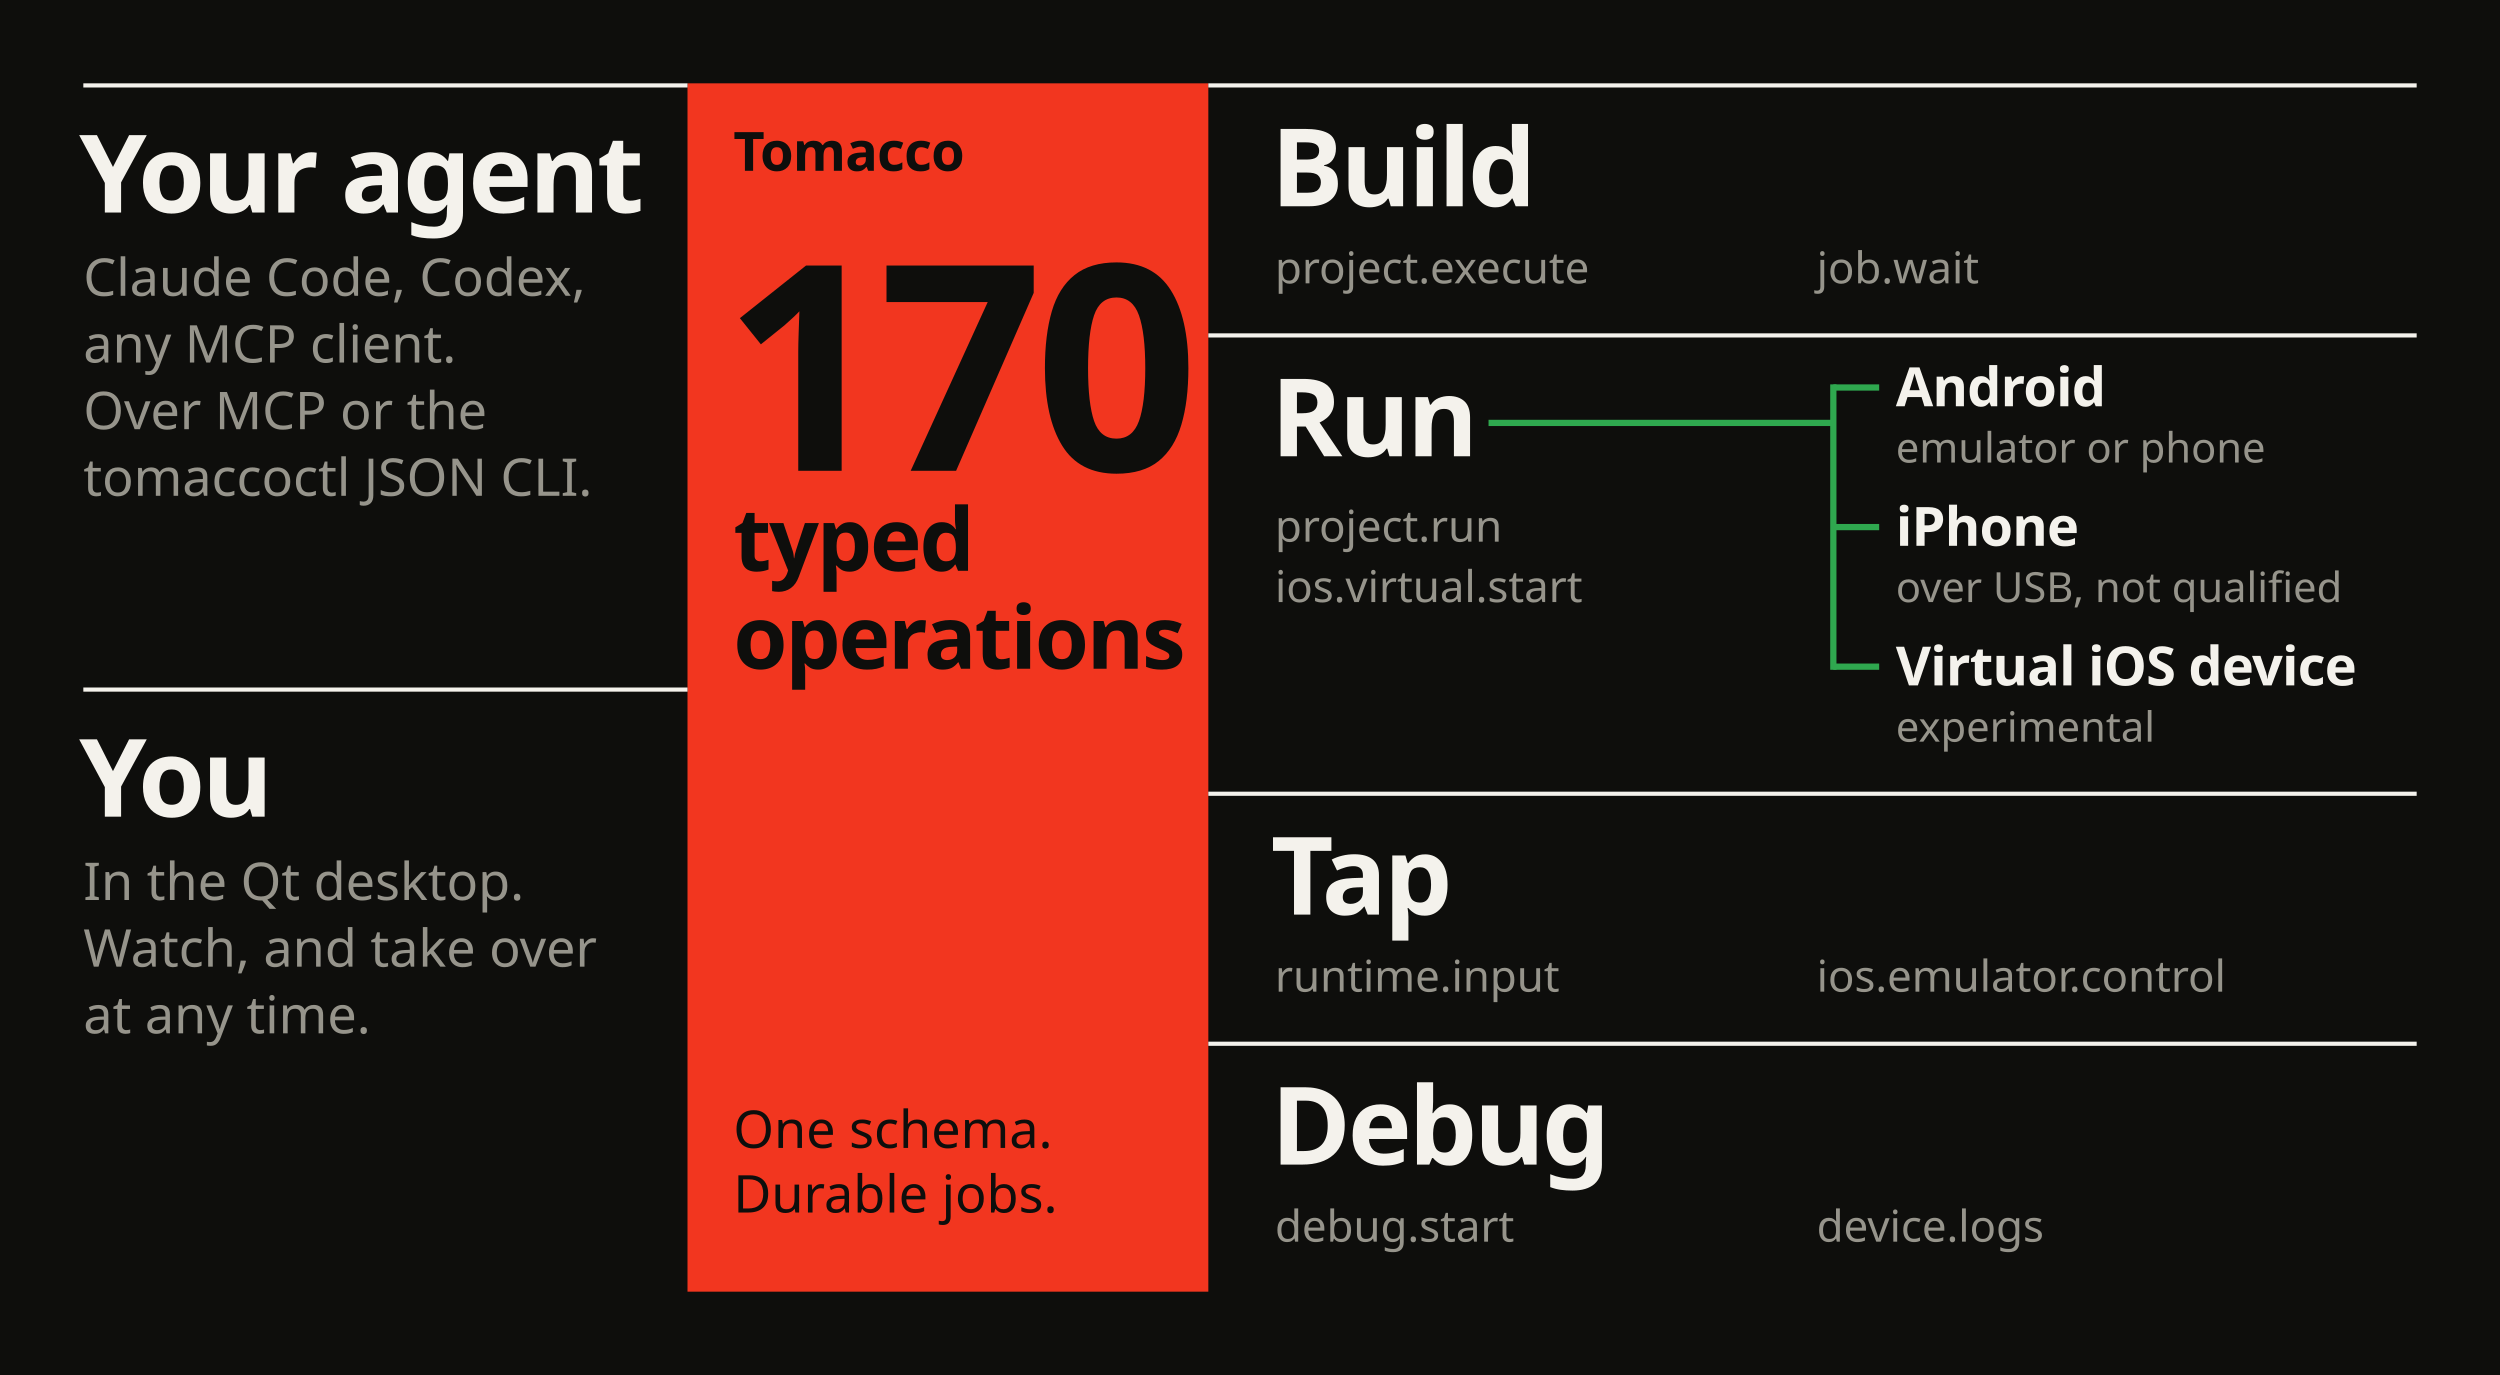
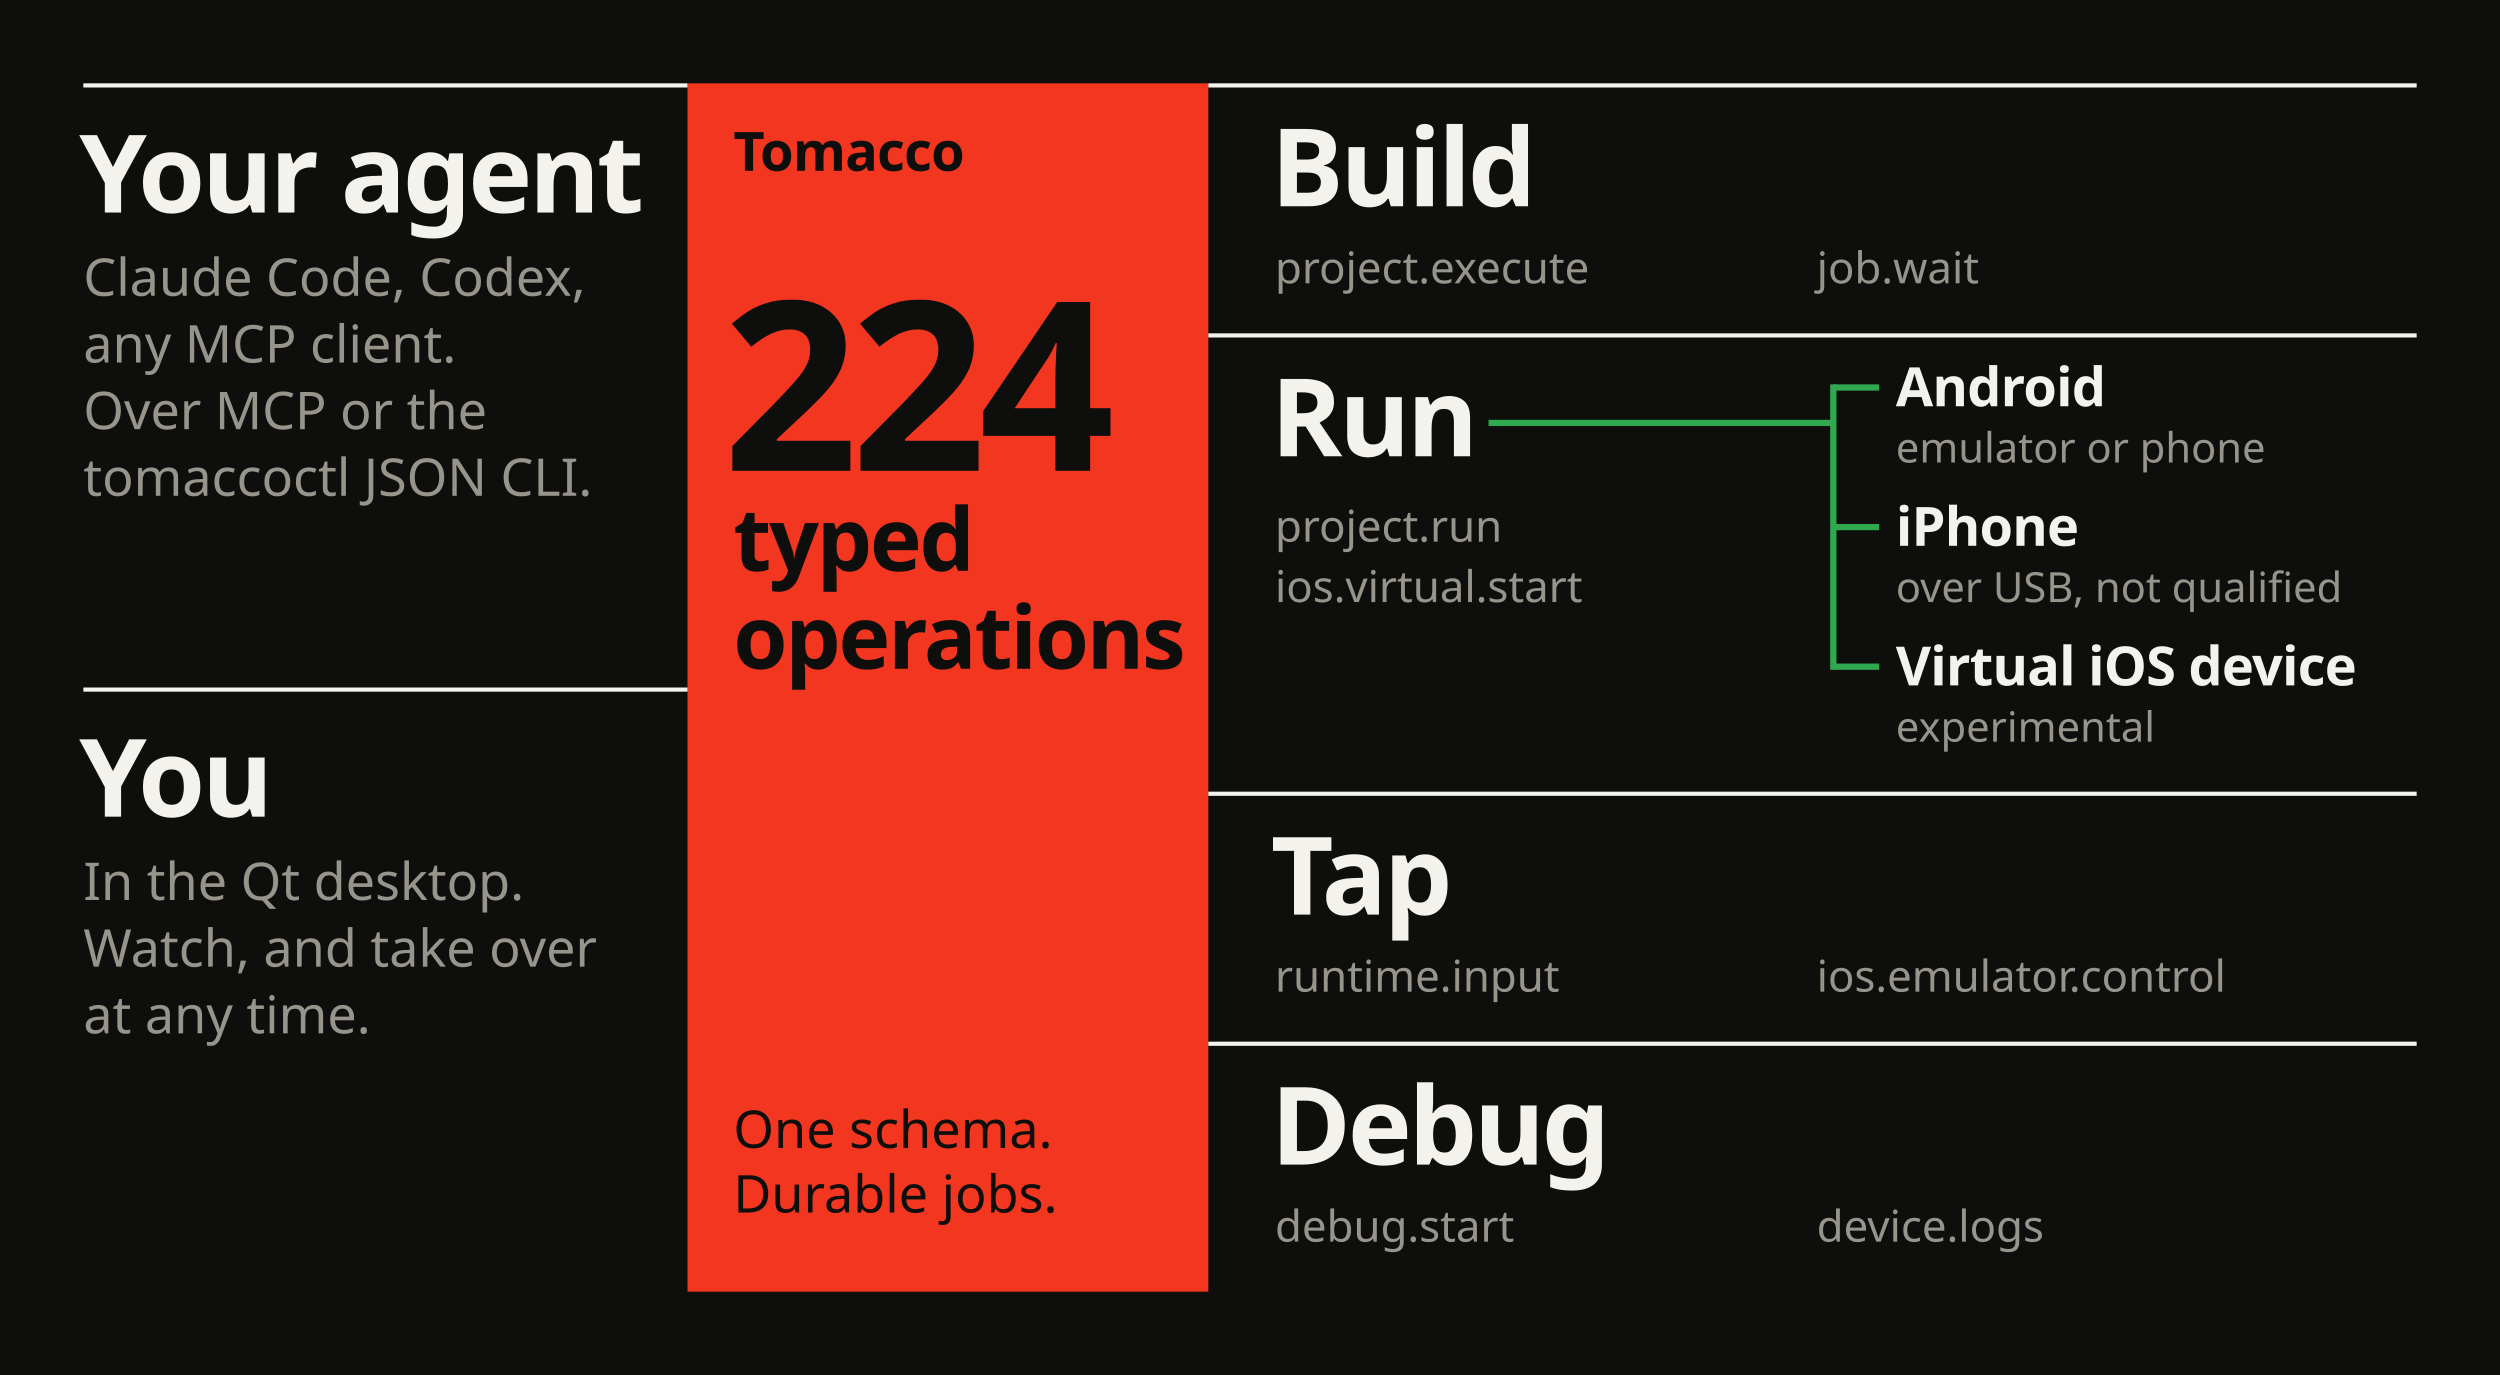
<svg xmlns="http://www.w3.org/2000/svg" width="2400" height="1320" viewBox="0 0 2400 1320">
  <rect width="2400" height="1320" fill="#0E0E0C" />
  <rect x="660" y="80" width="500" height="1160" fill="#F2361F" />
  <text x="704" y="164" font-family="Adwaita Sans" font-size="52" font-weight="700" fill="#0E0E0C" text-anchor="start" letter-spacing="-0.78">Tomacco</text>
-   <text x="694" y="452" font-family="Adwaita Sans" font-size="276" font-weight="800" fill="#0E0E0C" text-anchor="start" letter-spacing="-8.28">170</text>
+   <text x="694" y="452" font-family="Adwaita Sans" font-size="227" font-weight="800" fill="#0E0E0C" text-anchor="start" letter-spacing="-6.81">224</text>
  <text x="704" y="548" font-family="Adwaita Sans" font-size="84" font-weight="700" fill="#0E0E0C" text-anchor="start" letter-spacing="-2.10">typed</text>
  <text x="704" y="642" font-family="Adwaita Sans" font-size="84" font-weight="700" fill="#0E0E0C" text-anchor="start" letter-spacing="-2.10">operations</text>
  <text x="704" y="1102" font-family="Adwaita Sans" font-size="50" font-weight="500" fill="#0E0E0C" text-anchor="start" letter-spacing="0.00">One schema.</text>
  <text x="704" y="1164" font-family="Adwaita Sans" font-size="50" font-weight="500" fill="#0E0E0C" text-anchor="start" letter-spacing="0.00">Durable jobs.</text>
  <polyline points="80,82 660,82" fill="none" stroke="#F4F2EC" stroke-width="4" stroke-linecap="butt" stroke-linejoin="miter" />
  <text x="76" y="204" font-family="Adwaita Sans" font-size="104" font-weight="700" fill="#F4F2EC" text-anchor="start" letter-spacing="-3.12">Your agent</text>
  <text x="80" y="284" font-family="Adwaita Sans" font-size="50" font-weight="400" fill="#96948B" text-anchor="start" letter-spacing="0.00">Claude Code, Codex,</text>
  <text x="80" y="348" font-family="Adwaita Sans" font-size="50" font-weight="400" fill="#96948B" text-anchor="start" letter-spacing="0.00">any MCP client.</text>
  <text x="80" y="412" font-family="Adwaita Sans" font-size="50" font-weight="400" fill="#96948B" text-anchor="start" letter-spacing="0.00">Over MCP or the</text>
  <text x="80" y="476" font-family="Adwaita Sans" font-size="50" font-weight="400" fill="#96948B" text-anchor="start" letter-spacing="0.00">tomaccoctl JSON CLI.</text>
  <polyline points="80,662 660,662" fill="none" stroke="#F4F2EC" stroke-width="4" stroke-linecap="butt" stroke-linejoin="miter" />
  <text x="76" y="784" font-family="Adwaita Sans" font-size="104" font-weight="700" fill="#F4F2EC" text-anchor="start" letter-spacing="-3.12">You</text>
  <text x="80" y="864" font-family="Adwaita Sans" font-size="50" font-weight="400" fill="#96948B" text-anchor="start" letter-spacing="0.00">In the Qt desktop.</text>
  <text x="80" y="928" font-family="Adwaita Sans" font-size="50" font-weight="400" fill="#96948B" text-anchor="start" letter-spacing="0.00">Watch, and take over</text>
  <text x="80" y="992" font-family="Adwaita Sans" font-size="50" font-weight="400" fill="#96948B" text-anchor="start" letter-spacing="0.00">at any time.</text>
  <polyline points="1160,82 2320,82" fill="none" stroke="#F4F2EC" stroke-width="4" stroke-linecap="butt" stroke-linejoin="miter" />
  <text x="1220" y="198" font-family="Adwaita Sans" font-size="104" font-weight="700" fill="#F4F2EC" text-anchor="start" letter-spacing="-3.12">Build</text>
  <text x="1224" y="272" font-family="JetBrainsMono Nerd Font" font-size="42" font-weight="400" fill="#96948B" text-anchor="start" xml:space="preserve">project.execute</text>
  <text x="1744" y="272" font-family="JetBrainsMono Nerd Font" font-size="42" font-weight="400" fill="#96948B" text-anchor="start" xml:space="preserve">job.wait</text>
  <polyline points="1160,322 2320,322" fill="none" stroke="#F4F2EC" stroke-width="4" stroke-linecap="butt" stroke-linejoin="miter" />
  <text x="1220" y="438" font-family="Adwaita Sans" font-size="104" font-weight="700" fill="#F4F2EC" text-anchor="start" letter-spacing="-3.12">Run</text>
  <text x="1224" y="520" font-family="JetBrainsMono Nerd Font" font-size="42" font-weight="400" fill="#96948B" text-anchor="start" xml:space="preserve">project.run</text>
  <text x="1224" y="578" font-family="JetBrainsMono Nerd Font" font-size="42" font-weight="400" fill="#96948B" text-anchor="start" xml:space="preserve">ios.virtual.start</text>
  <polyline points="1160,762 2320,762" fill="none" stroke="#F4F2EC" stroke-width="4" stroke-linecap="butt" stroke-linejoin="miter" />
  <text x="1220" y="878" font-family="Adwaita Sans" font-size="104" font-weight="700" fill="#F4F2EC" text-anchor="start" letter-spacing="-3.12">Tap</text>
  <text x="1224" y="952" font-family="JetBrainsMono Nerd Font" font-size="42" font-weight="400" fill="#96948B" text-anchor="start" xml:space="preserve">runtime.input</text>
  <text x="1744" y="952" font-family="JetBrainsMono Nerd Font" font-size="42" font-weight="400" fill="#96948B" text-anchor="start" xml:space="preserve">ios.emulator.control</text>
  <polyline points="1160,1002 2320,1002" fill="none" stroke="#F4F2EC" stroke-width="4" stroke-linecap="butt" stroke-linejoin="miter" />
  <text x="1220" y="1118" font-family="Adwaita Sans" font-size="104" font-weight="700" fill="#F4F2EC" text-anchor="start" letter-spacing="-3.12">Debug</text>
  <text x="1224" y="1192" font-family="JetBrainsMono Nerd Font" font-size="42" font-weight="400" fill="#96948B" text-anchor="start" xml:space="preserve">debug.start</text>
  <text x="1744" y="1192" font-family="JetBrainsMono Nerd Font" font-size="42" font-weight="400" fill="#96948B" text-anchor="start" xml:space="preserve">device.logs</text>
  <polyline points="1760,372 1804,372" fill="none" stroke="#2FA84F" stroke-width="6" stroke-linecap="butt" stroke-linejoin="miter" />
  <text x="1820" y="390" font-family="Adwaita Sans" font-size="52" font-weight="600" fill="#F4F2EC" text-anchor="start" letter-spacing="-0.78">Android</text>
  <text x="1820" y="444" font-family="Adwaita Sans" font-size="40" font-weight="400" fill="#96948B" text-anchor="start" letter-spacing="0.00">emulator or phone</text>
  <polyline points="1760,506 1804,506" fill="none" stroke="#2FA84F" stroke-width="6" stroke-linecap="butt" stroke-linejoin="miter" />
  <text x="1820" y="524" font-family="Adwaita Sans" font-size="52" font-weight="600" fill="#F4F2EC" text-anchor="start" letter-spacing="-0.78">iPhone</text>
  <text x="1820" y="578" font-family="Adwaita Sans" font-size="40" font-weight="400" fill="#96948B" text-anchor="start" letter-spacing="0.00">over USB, not qualified</text>
  <polyline points="1760,640 1804,640" fill="none" stroke="#2FA84F" stroke-width="6" stroke-linecap="butt" stroke-linejoin="miter" />
  <text x="1820" y="658" font-family="Adwaita Sans" font-size="52" font-weight="600" fill="#F4F2EC" text-anchor="start" letter-spacing="-0.78">Virtual iOS device</text>
  <text x="1820" y="712" font-family="Adwaita Sans" font-size="40" font-weight="400" fill="#96948B" text-anchor="start" letter-spacing="0.00">experimental</text>
  <polyline points="1760,369 1760,643" fill="none" stroke="#2FA84F" stroke-width="6" stroke-linecap="butt" stroke-linejoin="miter" />
  <polyline points="1429,406 1760,406" fill="none" stroke="#2FA84F" stroke-width="6" stroke-linecap="butt" stroke-linejoin="miter" />
</svg>
